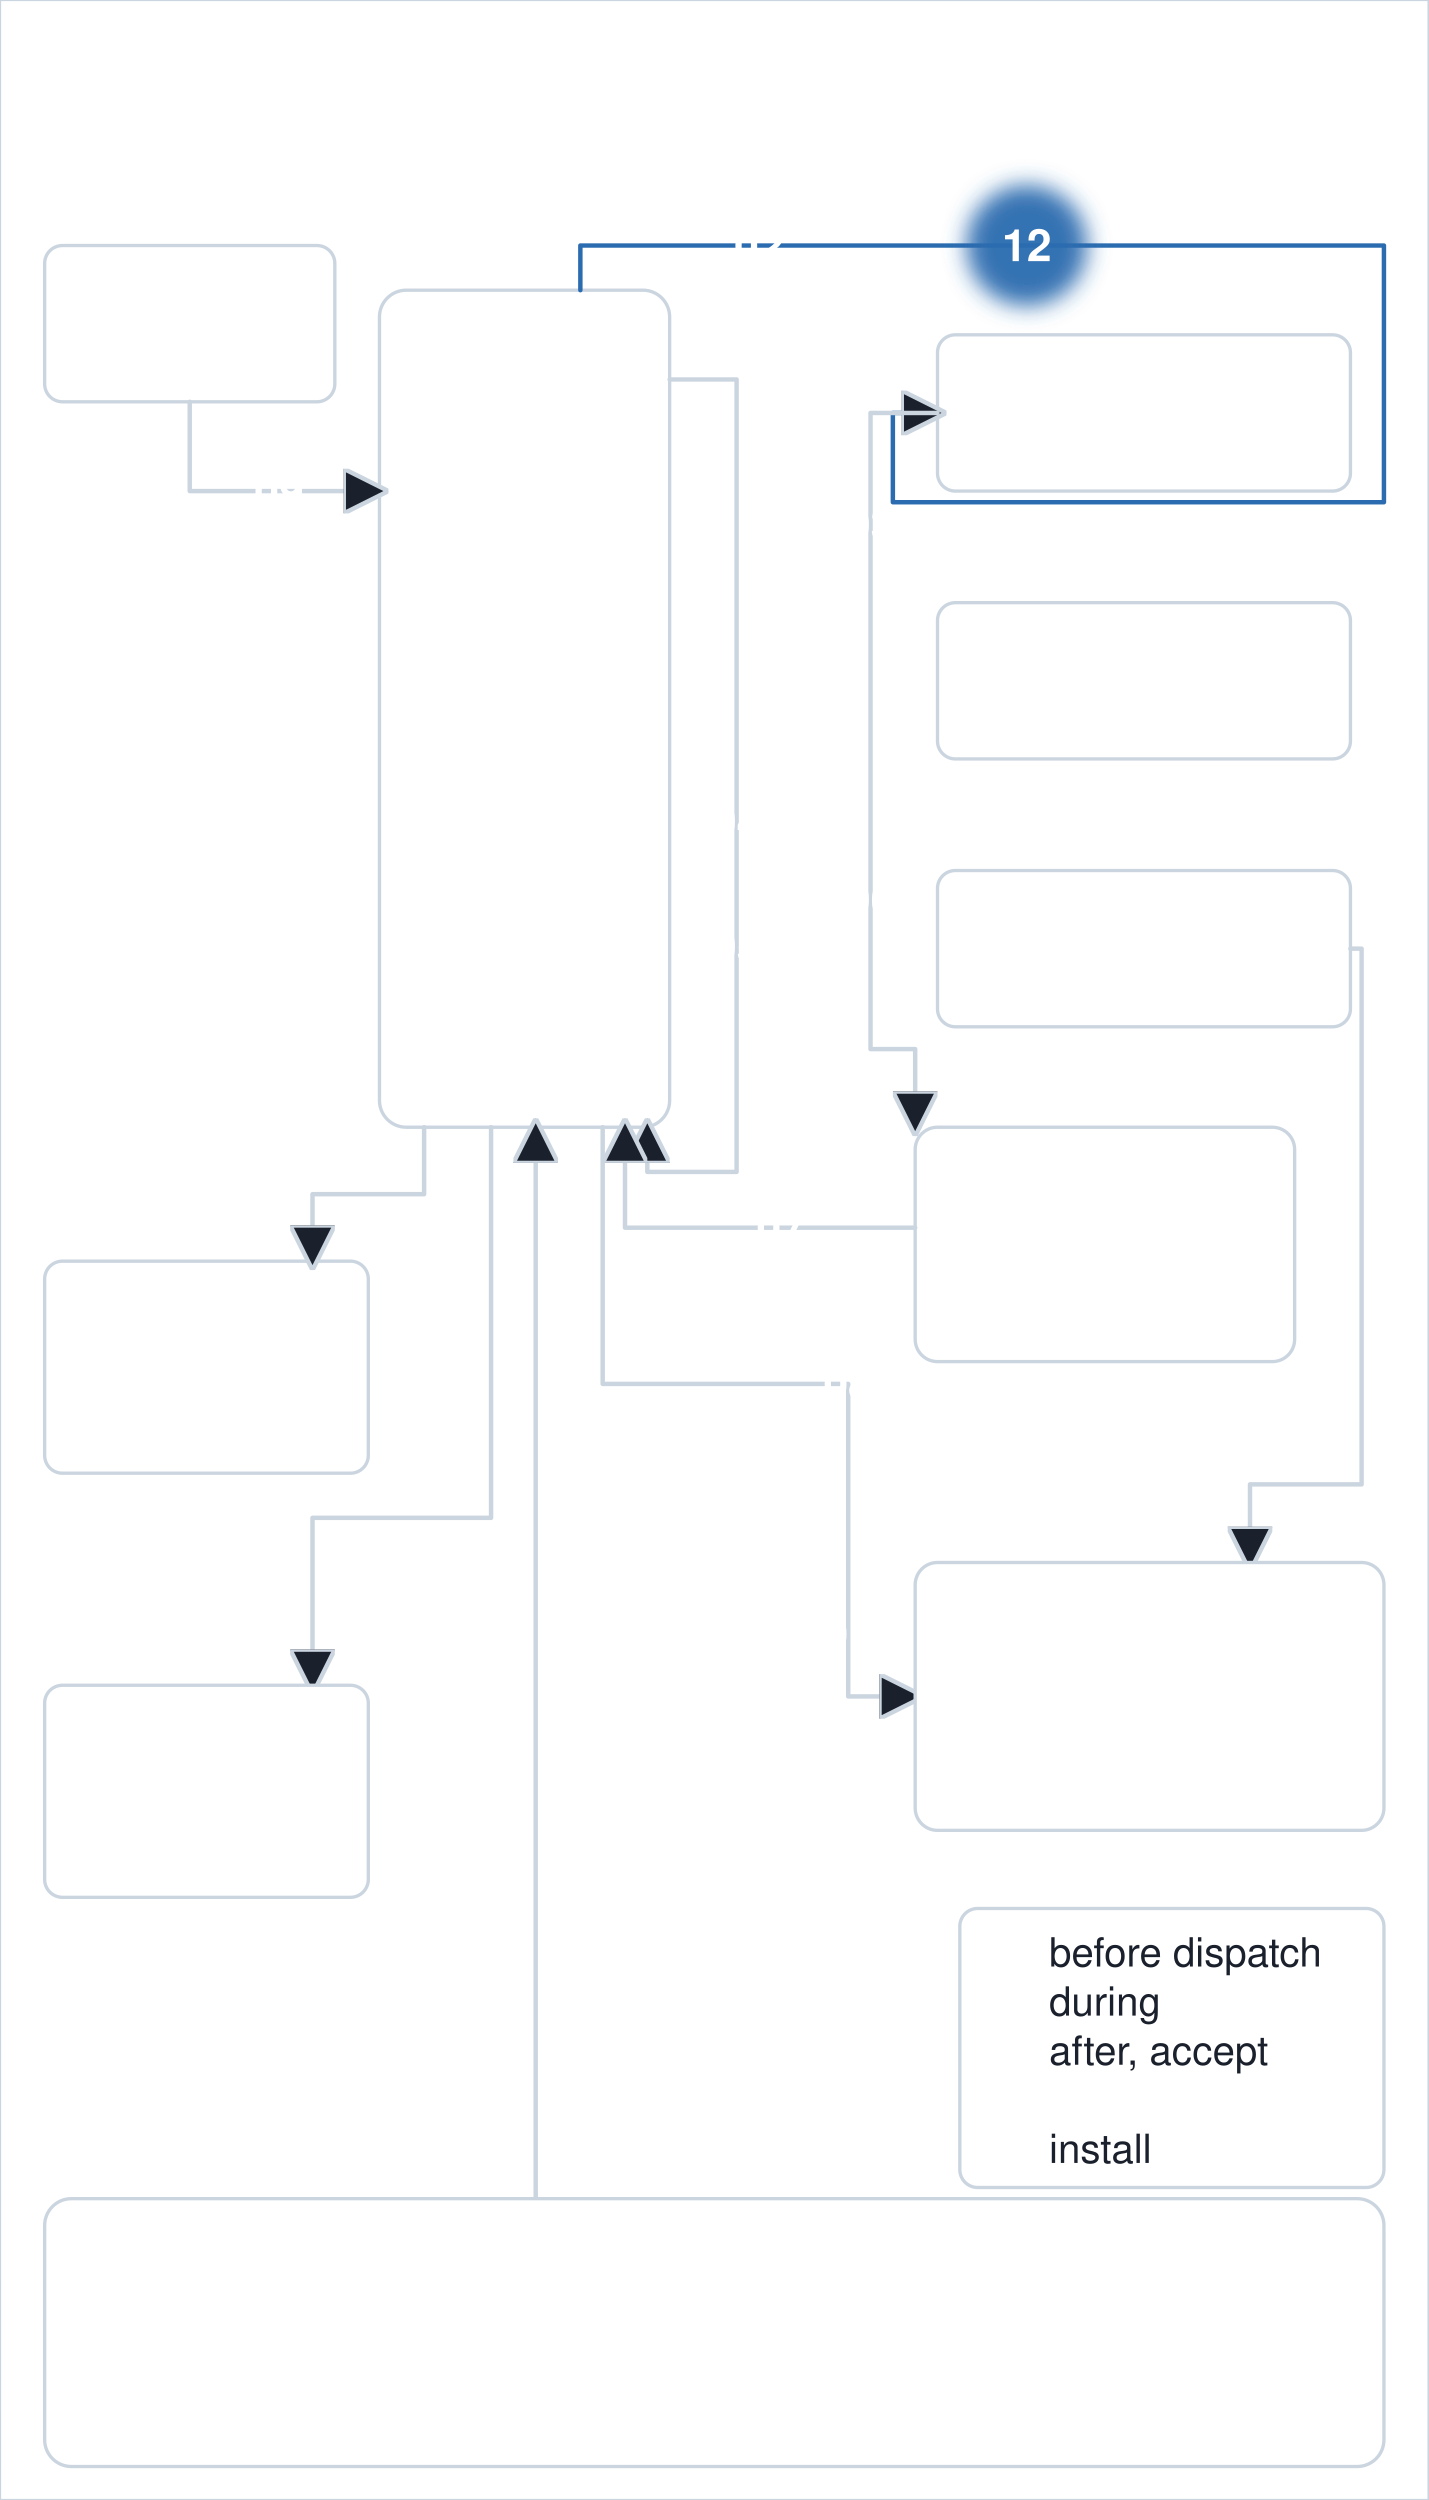
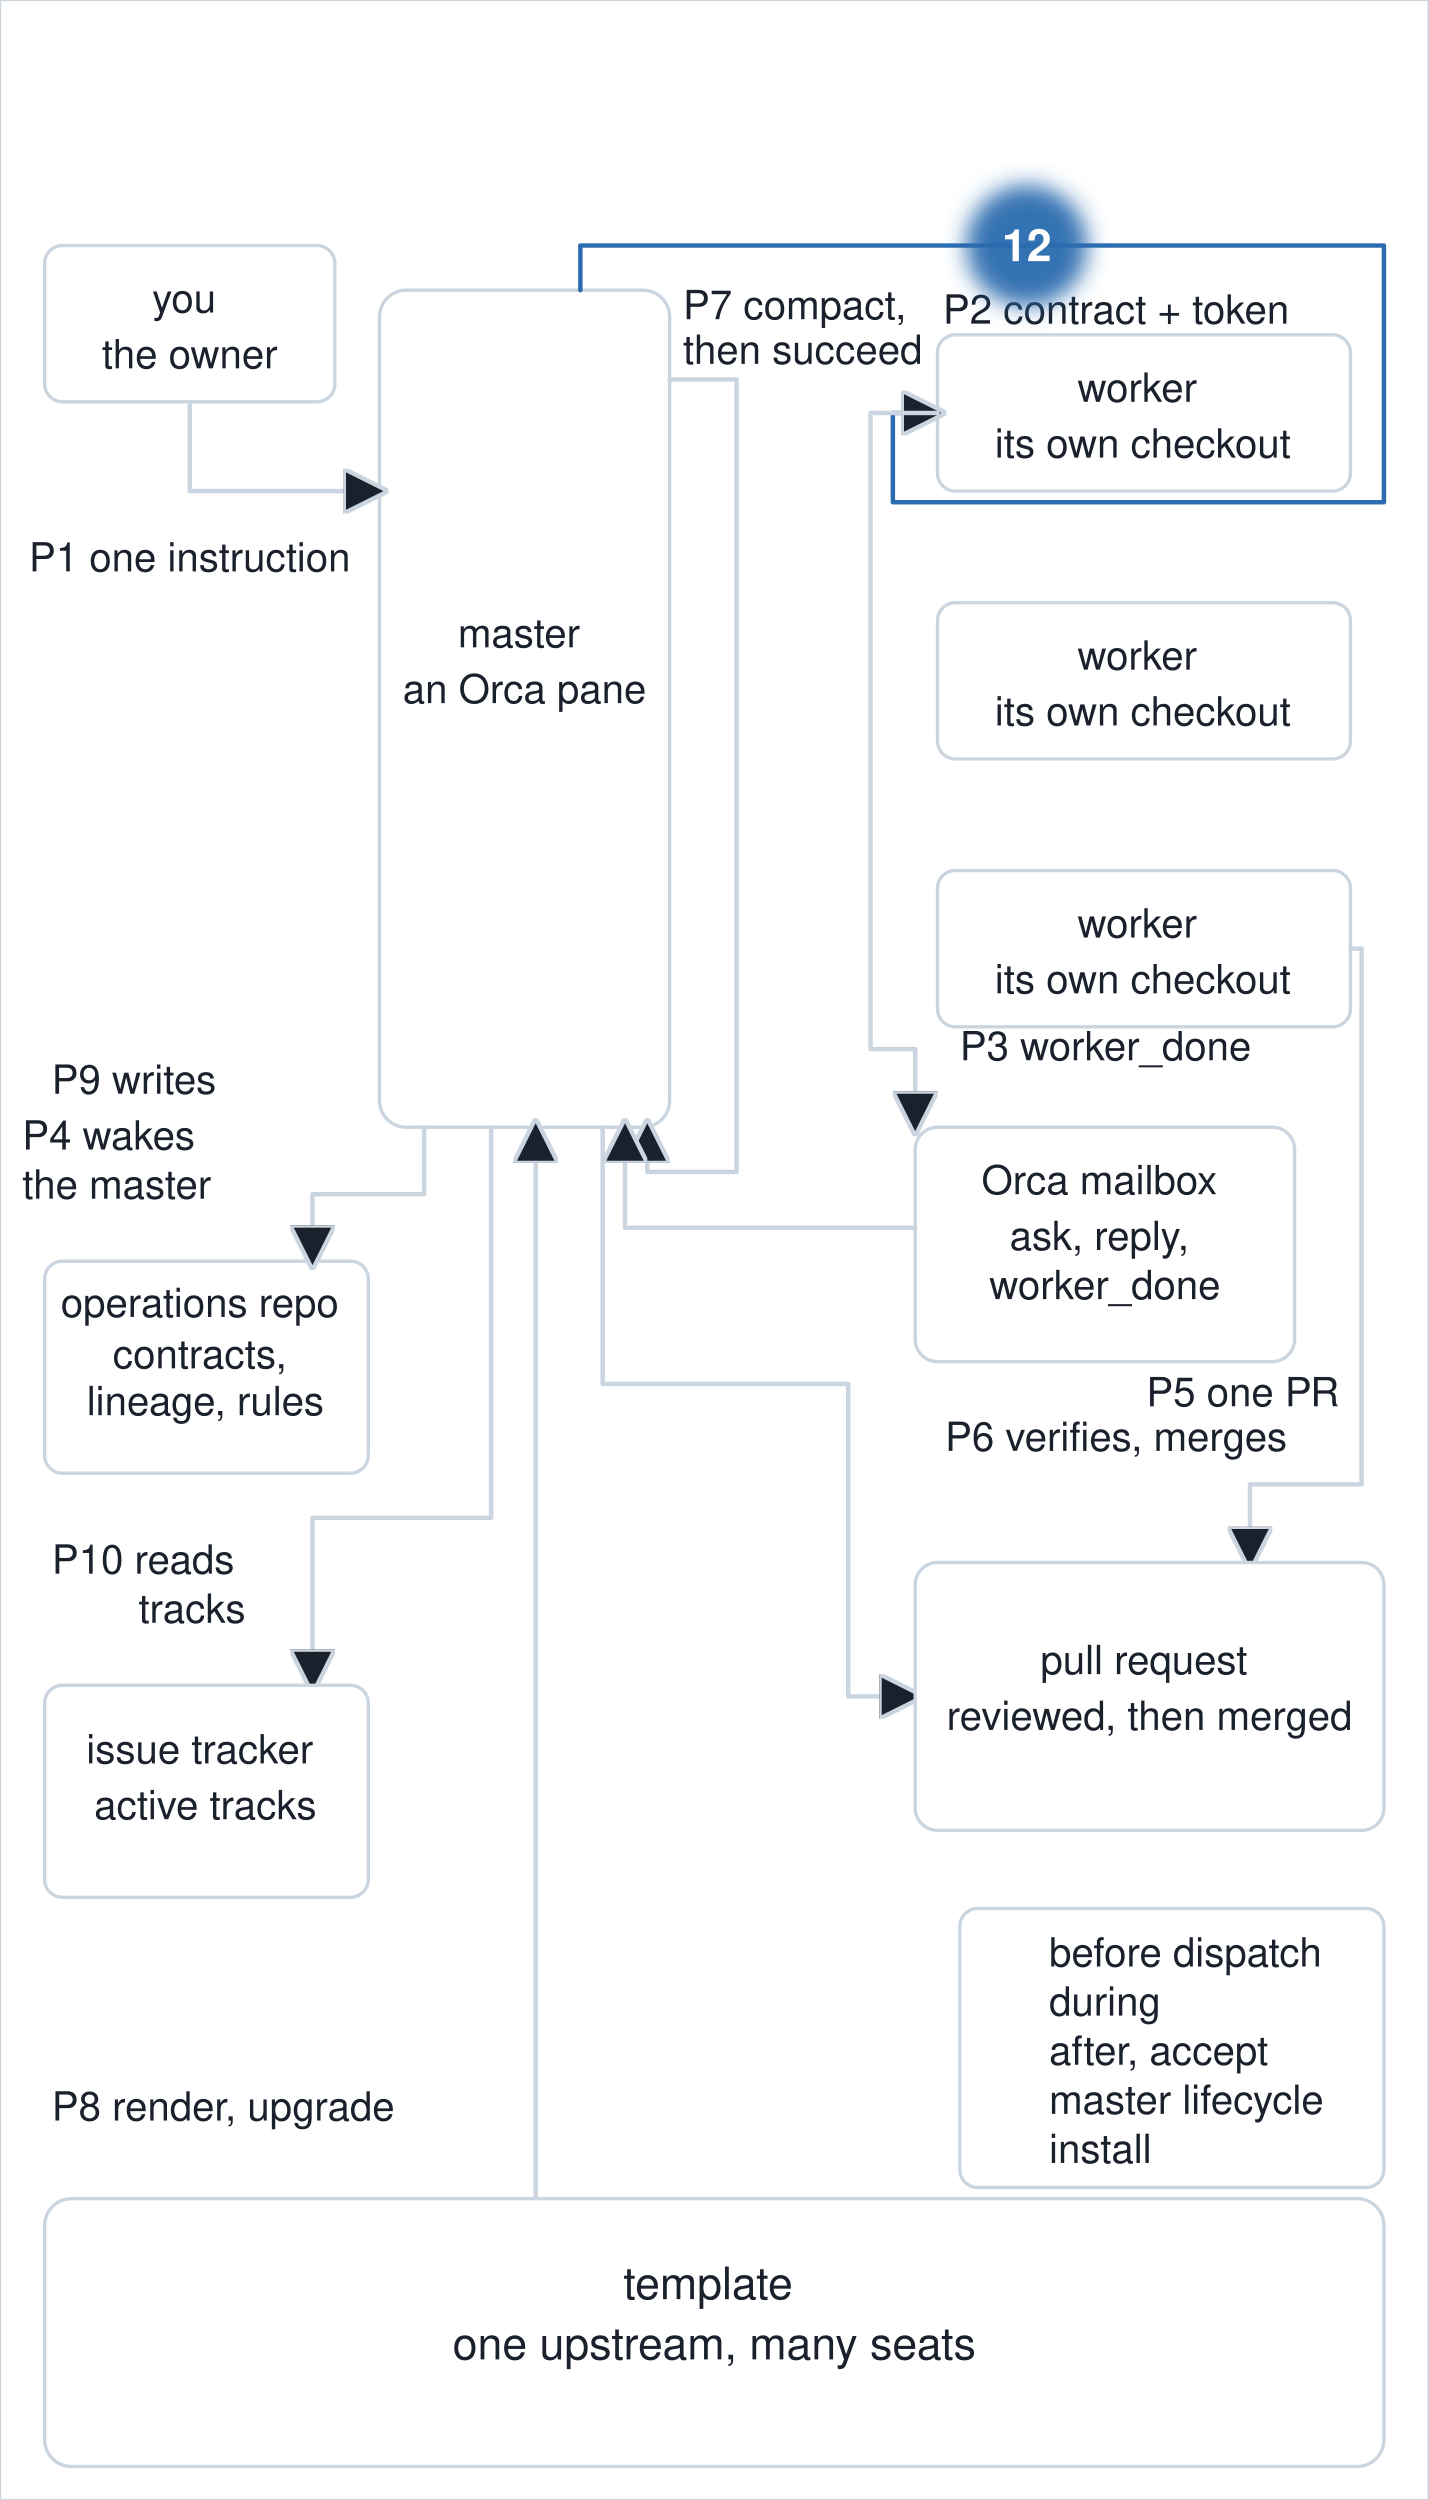
<svg xmlns="http://www.w3.org/2000/svg" width="640" height="1120" viewBox="0 0 640 1120" font-family="Helvetica, Arial, sans-serif">
  <defs>
    <marker id="system-arrow" markerWidth="10" markerHeight="10" refX="8" refY="5" orient="auto">
      <path d="M0,0 L10,5 L0,10 z" fill="#1a202c" stroke="#cbd5e0" />
    </marker>
    <filter id="glow-unit-12" x="-50%" y="-50%" width="200%" height="200%">
      <feGaussianBlur in="SourceGraphic" stdDeviation="5" result="coloredBlur" />
    </filter>
  </defs>
  <rect width="640" height="1120" fill="#ffffff" stroke="#cbd5e0" />
  <rect x="20" y="110" width="130" height="70" rx="8" fill="#ffffff" stroke="#cbd5e0" stroke-width="1.5" />
+   <text x="85" y="140" text-anchor="middle" font-size="18" fill="#1a202c">
+     <tspan x="85" dy="0">you</tspan>
+     <tspan x="85" dy="25">the owner</tspan>
+   </text>
  <rect x="170" y="130" width="130" height="375" rx="12" fill="#ffffff" stroke="#cbd5e0" stroke-width="1.5" />
+   <text x="235" y="290" text-anchor="middle" font-size="18" fill="#1a202c">
+     <tspan x="235" dy="0">master</tspan>
+     <tspan x="235" dy="25">an Orca pane</tspan>
+   </text>
  <rect x="420" y="150" width="185" height="70" rx="8" fill="#ffffff" stroke="#cbd5e0" stroke-width="1.5" />
+   <text x="512" y="180" text-anchor="middle" font-size="18" fill="#1a202c">
+     <tspan x="512" dy="0">worker</tspan>
+     <tspan x="512" dy="25">its own checkout</tspan>
+   </text>
  <rect x="420" y="270" width="185" height="70" rx="8" fill="#ffffff" stroke="#cbd5e0" stroke-width="1.5" />
+   <text x="512" y="300" text-anchor="middle" font-size="18" fill="#1a202c">
+     <tspan x="512" dy="0">worker</tspan>
+     <tspan x="512" dy="25">its own checkout</tspan>
+   </text>
  <rect x="420" y="390" width="185" height="70" rx="8" fill="#ffffff" stroke="#cbd5e0" stroke-width="1.5" />
+   <text x="512" y="420" text-anchor="middle" font-size="18" fill="#1a202c">
+     <tspan x="512" dy="0">worker</tspan>
+     <tspan x="512" dy="25">its own checkout</tspan>
+   </text>
  <path id="P1" d="M85 180 V220 H170" fill="none" stroke="#cbd5e0" stroke-width="2" stroke-linejoin="round" stroke-linecap="round" marker-end="url(#system-arrow)" />
-   <text x="125" y="227" text-anchor="middle" font-size="20" font-weight="bold" fill="#ffffff">09</text>
+   <text x="85" y="256" text-anchor="middle" font-size="18" fill="#1a202c">P1 one instruction</text>
  <path id="P2" d="M260 130 V110 H620 V225 H400 V185 H420" fill="none" stroke="#2b6cb0" stroke-width="2" stroke-linejoin="round" stroke-linecap="round" marker-end="url(#system-arrow)" />
-   <text x="340" y="117" text-anchor="middle" font-size="20" font-weight="bold" fill="#ffffff">02</text>
+   <text x="500" y="145" text-anchor="middle" font-size="18" fill="#1a202c">P2 contract + token</text>
  <circle id="check-12" cx="460" cy="110" r="26" fill="#2b6cb0" stroke="#2b6cb0" stroke-width="2" fill-opacity="0.95" filter="url(#glow-unit-12)" />
  <text x="460" y="117" text-anchor="middle" font-size="20" font-weight="bold" fill="#ffffff">12</text>
  <path id="P7" d="M300 170 H330 V525 H290 V505" fill="none" stroke="#cbd5e0" stroke-width="2" stroke-linejoin="round" stroke-linecap="round" marker-end="url(#system-arrow)" />
-   <text x="330" y="375" text-anchor="middle" font-size="20" font-weight="bold" fill="#ffffff">04</text>
-   <text x="330" y="431" text-anchor="middle" font-size="20" font-weight="bold" fill="#ffffff">05</text>
+   <text x="306" y="143" text-anchor="start" font-size="18" fill="#1a202c">
+     <tspan x="306" dy="0">P7 compact,</tspan>
+     <tspan x="306" dy="20">then succeed</tspan>
+   </text>
  <path id="P3" d="M420 185 H390 V470 H410 V505" fill="none" stroke="#cbd5e0" stroke-width="2" stroke-linejoin="round" stroke-linecap="round" marker-end="url(#system-arrow)" />
-   <text x="390" y="242" text-anchor="middle" font-size="20" font-weight="bold" fill="#ffffff">03</text>
-   <text x="390" y="410" text-anchor="middle" font-size="20" font-weight="bold" fill="#ffffff">06</text>
+   <text x="430" y="475" text-anchor="start" font-size="18" fill="#1a202c">P3 worker_done</text>
  <rect x="410" y="505" width="170" height="105" rx="10" fill="#ffffff" stroke="#cbd5e0" stroke-width="1.5" />
+   <text x="495" y="535" text-anchor="middle" font-size="18" fill="#1a202c">
+     <tspan x="495" dy="0">Orca mailbox</tspan>
+     <tspan x="495" dy="25">ask, reply,</tspan>
+     <tspan x="495" dy="22">worker_done</tspan>
+   </text>
  <path id="P4" d="M410 550 H280 V505" fill="none" stroke="#cbd5e0" stroke-width="2" stroke-linejoin="round" stroke-linecap="round" marker-end="url(#system-arrow)" />
-   <text x="350" y="557" text-anchor="middle" font-size="20" font-weight="bold" fill="#ffffff">07</text>
+   <text x="10" y="515" text-anchor="start" font-size="18" fill="#1a202c">
+     <tspan x="10" dy="0">P4 wakes</tspan>
+     <tspan x="10" dy="22">the master</tspan>
+   </text>
  <path id="P5" d="M605 425 H610 V665 H560 V700" fill="none" stroke="#cbd5e0" stroke-width="2" stroke-linejoin="round" stroke-linecap="round" marker-end="url(#system-arrow)" />
+   <text x="600" y="630" text-anchor="end" font-size="18" fill="#1a202c">P5 one PR</text>
  <path id="P6" d="M270 505 V620 H380 V760 H410" fill="none" stroke="#cbd5e0" stroke-width="2" stroke-linejoin="round" stroke-linecap="round" marker-end="url(#system-arrow)" />
-   <text x="380" y="627" text-anchor="middle" font-size="20" font-weight="bold" fill="#ffffff">08</text>
-   <text x="380" y="739" text-anchor="middle" font-size="20" font-weight="bold" fill="#ffffff">01</text>
+   <text x="500" y="650" text-anchor="middle" font-size="18" fill="#1a202c">P6 verifies, merges</text>
  <rect x="20" y="565" width="145" height="95" rx="8" fill="#ffffff" stroke="#cbd5e0" stroke-width="1.5" />
+   <text x="92" y="590" text-anchor="middle" font-size="18" fill="#1a202c">
+     <tspan x="92" dy="0">operations repo</tspan>
+     <tspan x="92" dy="23">contracts,</tspan>
+     <tspan x="92" dy="21">lineage, rules</tspan>
+   </text>
  <path id="P9" d="M190 505 V535 H140 V565" fill="none" stroke="#cbd5e0" stroke-width="2" stroke-linejoin="round" stroke-linecap="round" marker-end="url(#system-arrow)" />
+   <text x="60" y="490" text-anchor="middle" font-size="18" fill="#1a202c">P9 writes</text>
  <path id="P10" d="M220 505 V680 H140 V755" fill="none" stroke="#cbd5e0" stroke-width="2" stroke-linejoin="round" stroke-linecap="round" marker-end="url(#system-arrow)" />
+   <text x="110" y="705" text-anchor="end" font-size="18" fill="#1a202c">
+     <tspan x="110" dy="0">P10 reads</tspan>
+     <tspan x="110" dy="22">tracks</tspan>
+   </text>
  <rect x="20" y="755" width="145" height="95" rx="8" fill="#ffffff" stroke="#cbd5e0" stroke-width="1.5" />
+   <text x="92" y="790" text-anchor="middle" font-size="18" fill="#1a202c">
+     <tspan x="92" dy="0">issue tracker</tspan>
+     <tspan x="92" dy="25">active tracks</tspan>
+   </text>
  <rect x="410" y="700" width="210" height="120" rx="10" fill="#ffffff" stroke="#cbd5e0" stroke-width="1.5" />
+   <text x="515" y="750" text-anchor="middle" font-size="18" fill="#1a202c">
+     <tspan x="515" dy="0">pull request</tspan>
+     <tspan x="515" dy="25">reviewed, then merged</tspan>
+   </text>
  <path id="P8" d="M240 985 V505" fill="none" stroke="#cbd5e0" stroke-width="2" stroke-linejoin="round" stroke-linecap="round" marker-end="url(#system-arrow)" />
+   <text x="100" y="950" text-anchor="middle" font-size="18" fill="#1a202c">P8 render, upgrade</text>
  <rect x="430" y="855" width="190" height="125" rx="8" fill="#ffffff" stroke="#cbd5e0" stroke-width="1.5" />
  <text x="470" y="881" font-size="18" fill="#1a202c">before dispatch</text>
  <text x="470" y="903" font-size="18" fill="#1a202c">during</text>
  <text x="470" y="925" font-size="18" fill="#1a202c">after, accept</text>
+   <text x="470" y="947" font-size="18" fill="#1a202c">master lifecycle</text>
  <text x="470" y="969" font-size="18" fill="#1a202c">install</text>
  <rect x="20" y="985" width="600" height="120" rx="12" fill="#ffffff" stroke="#cbd5e0" stroke-width="1.5" />
+   <text x="320" y="1030" text-anchor="middle" font-size="20" fill="#1a202c">
+     <tspan x="320" dy="0">template</tspan>
+     <tspan x="320" dy="27">one upstream, many seats</tspan>
+   </text>
</svg>
